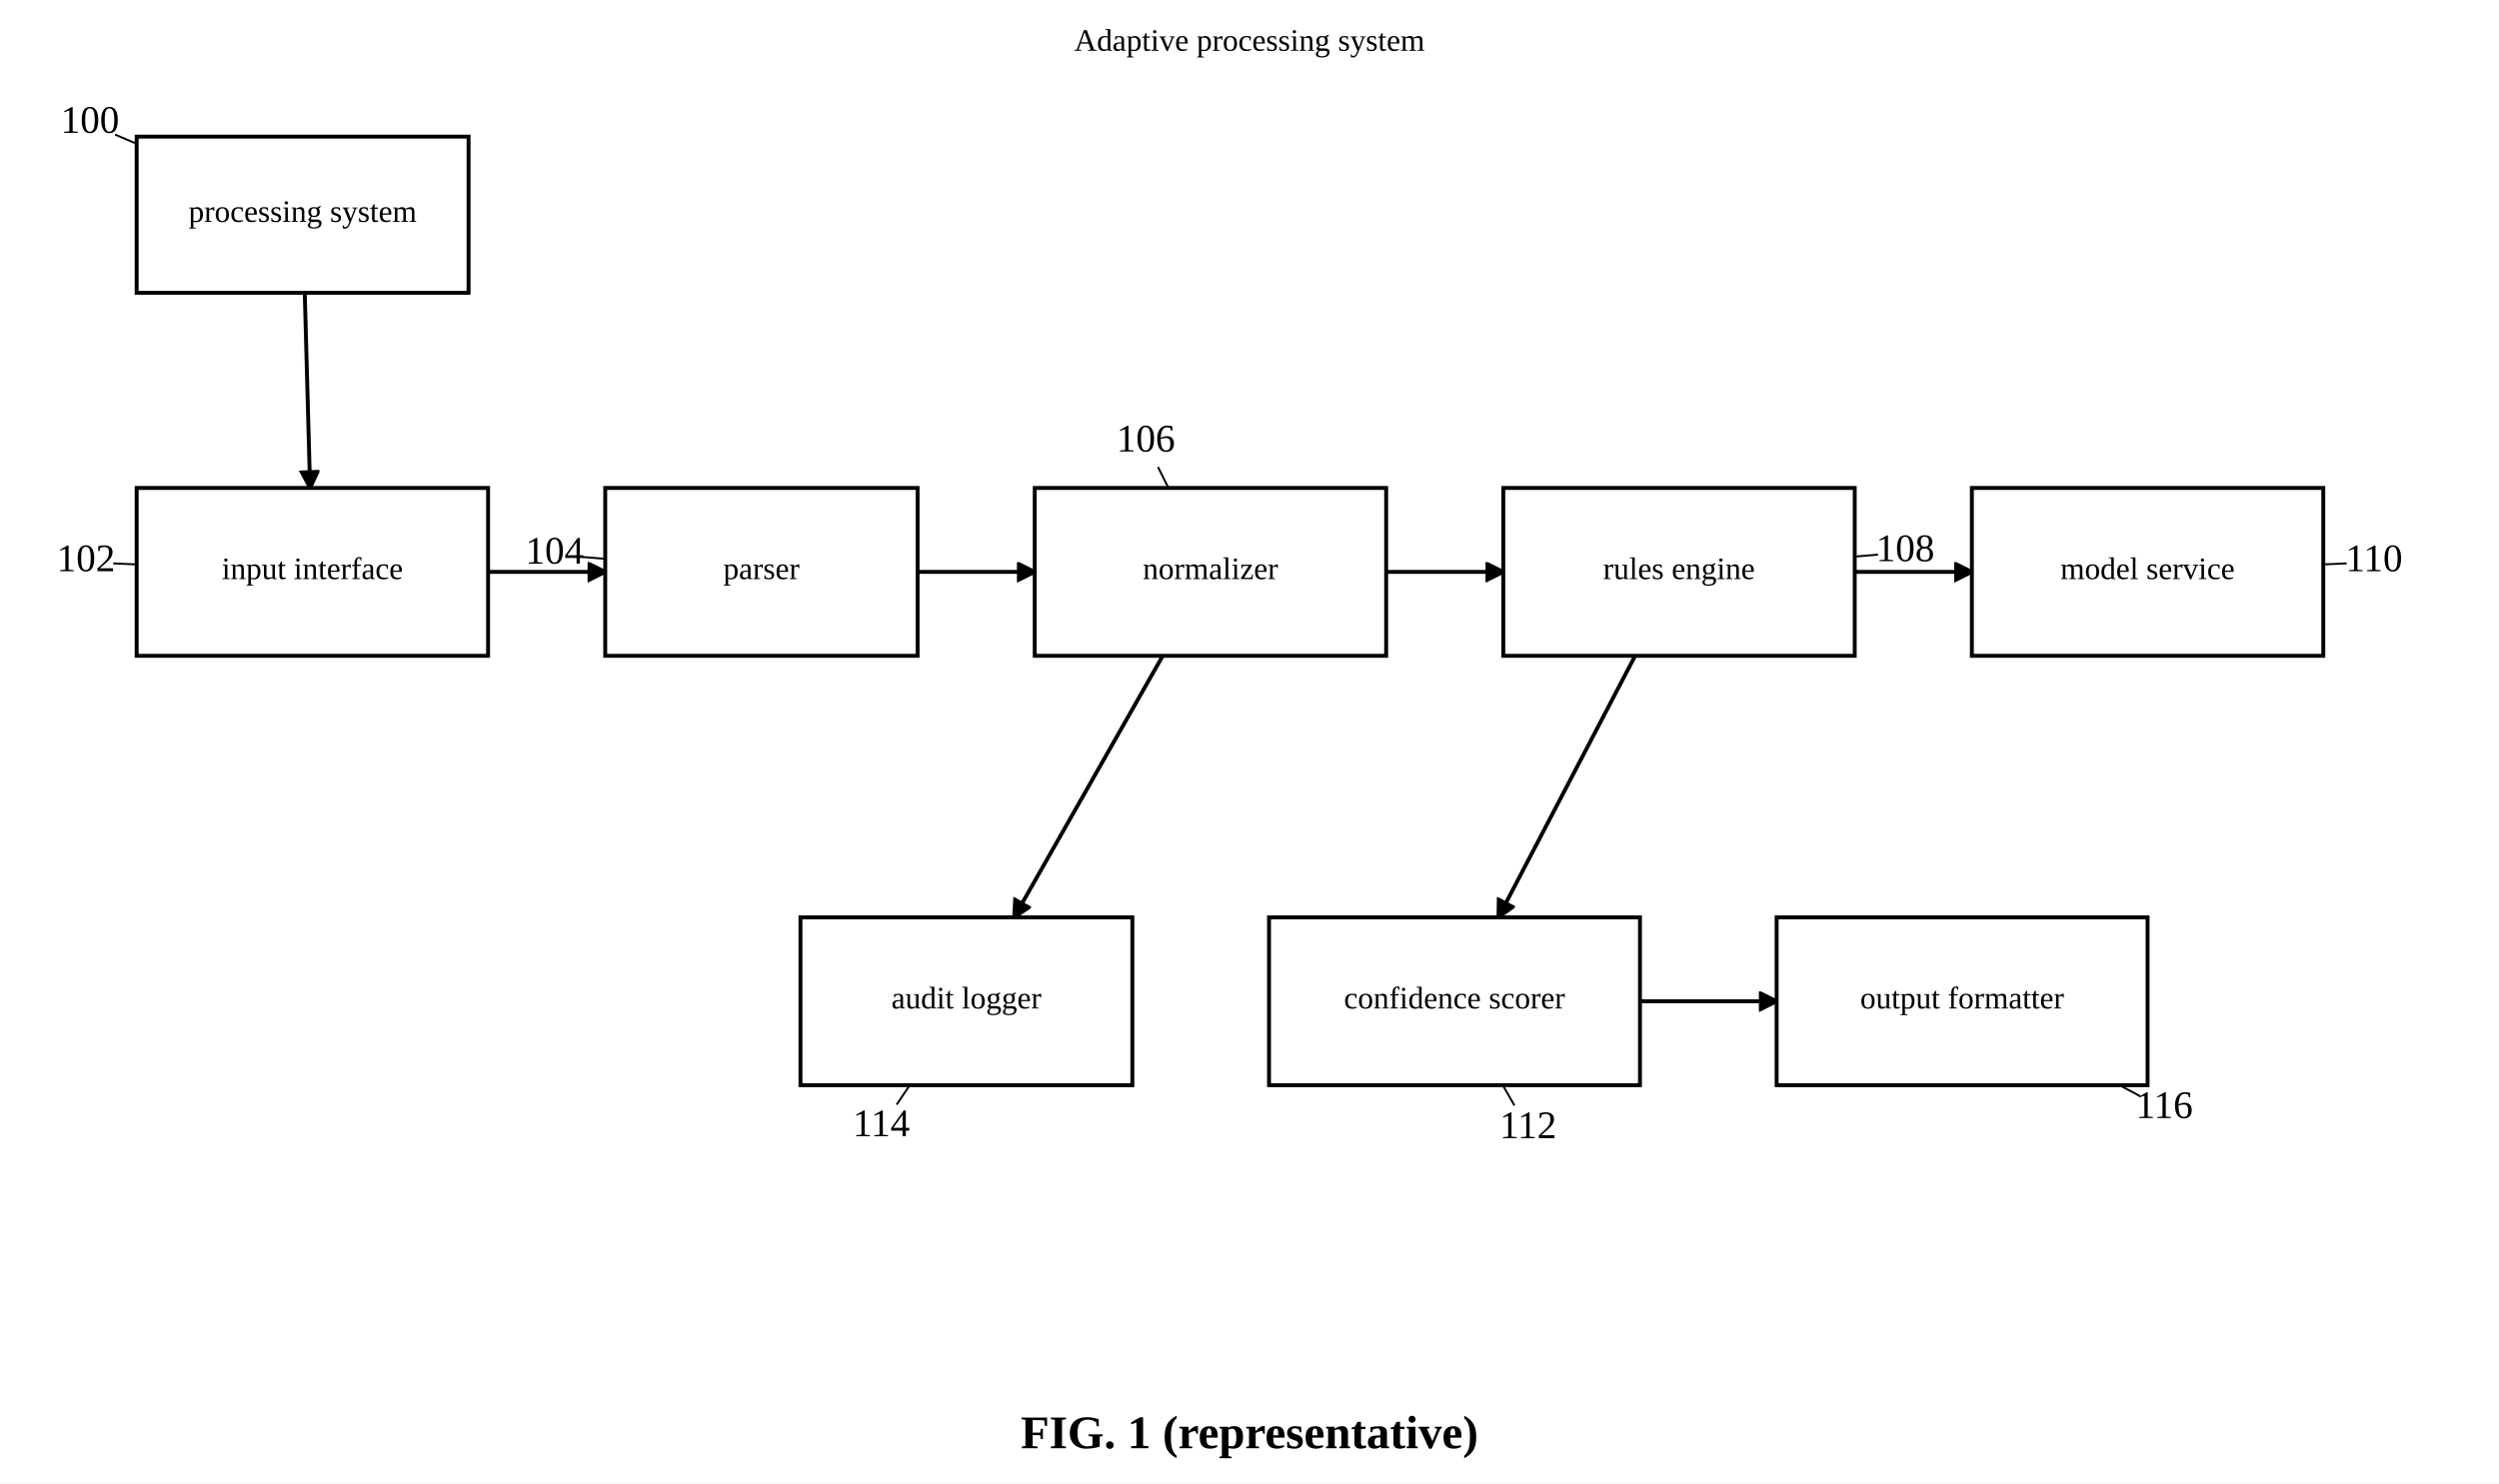
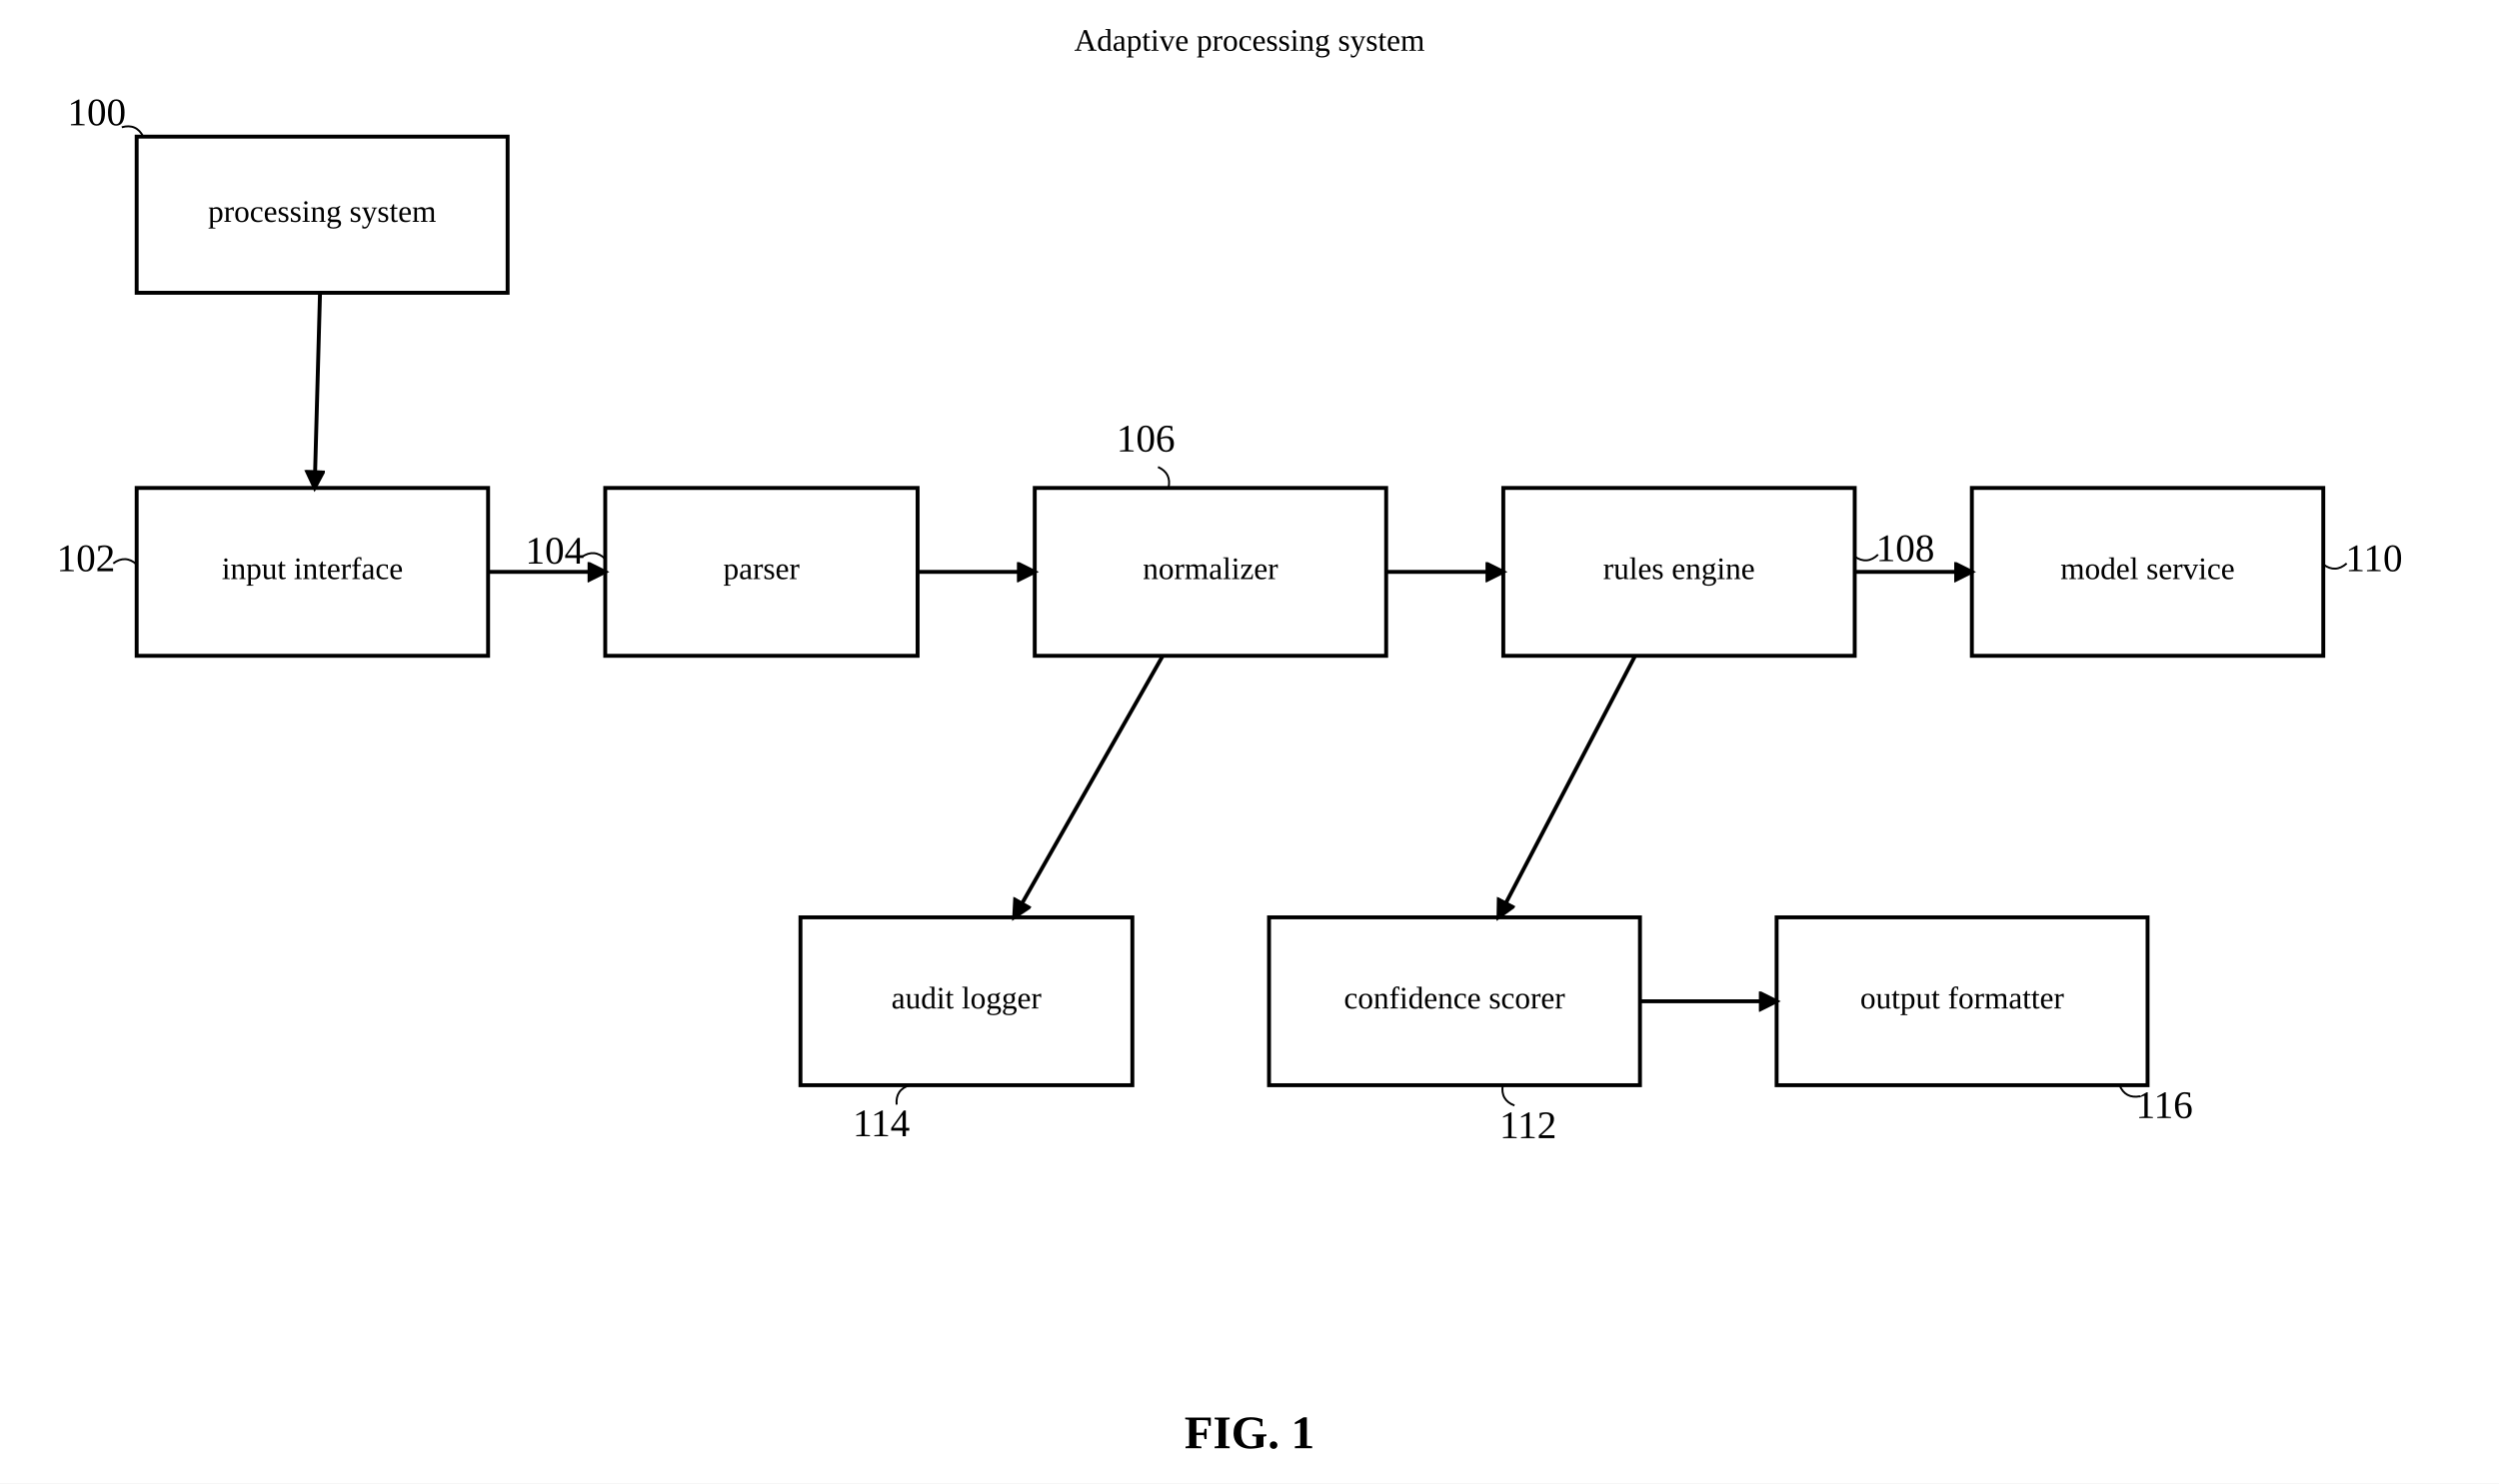
<svg xmlns="http://www.w3.org/2000/svg" width="1280" height="760" viewBox="0 0 1280 760" role="img" aria-label="FIG. 1">
  <defs>
    <marker id="FIG01-arrowhead" markerWidth="12" markerHeight="12" refX="9" refY="5" orient="auto" markerUnits="userSpaceOnUse">
      <polygon points="0,0 10,5 0,10" fill="black" stroke="black" />
    </marker>
  </defs>
  <rect x="0" y="0" width="1280" height="760" fill="white" />
  <text id="FIG01-title" x="640" y="26" font-family="Liberation Serif, Times New Roman, serif" font-size="16" fill="black" text-anchor="middle">Adaptive processing system</text>
-   <line id="FIG01-arrow-0-line" x1="156.09" y1="150" x2="158.83" y2="250" stroke="black" stroke-width="2" marker-end="url(#FIG01-arrowhead)" />
+   <rect id="FIG01-part-100-shape" x="70" y="70" width="190" height="80" fill="white" stroke="black" stroke-width="2" />
+   <rect id="FIG01-part-102-shape" x="70" y="250" width="180" height="86" fill="white" stroke="black" stroke-width="2" />
+   <rect id="FIG01-part-104-shape" x="310" y="250" width="160" height="86" fill="white" stroke="black" stroke-width="2" />
+   <rect id="FIG01-part-106-shape" x="530" y="250" width="180" height="86" fill="white" stroke="black" stroke-width="2" />
+   <rect id="FIG01-part-108-shape" x="770" y="250" width="180" height="86" fill="white" stroke="black" stroke-width="2" />
+   <rect id="FIG01-part-110-shape" x="1010" y="250" width="180" height="86" fill="white" stroke="black" stroke-width="2" />
+   <rect id="FIG01-part-112-shape" x="650" y="470" width="190" height="86" fill="white" stroke="black" stroke-width="2" />
+   <rect id="FIG01-part-114-shape" x="410" y="470" width="170" height="86" fill="white" stroke="black" stroke-width="2" />
+   <rect id="FIG01-part-116-shape" x="910" y="470" width="190" height="86" fill="white" stroke="black" stroke-width="2" />
+   <line id="FIG01-arrow-0-line" x1="163.91" y1="150" x2="161.17" y2="250" stroke="black" stroke-width="2" marker-end="url(#FIG01-arrowhead)" />
  <line id="FIG01-arrow-1-line" x1="250" y1="293" x2="310" y2="293" stroke="black" stroke-width="2" marker-end="url(#FIG01-arrowhead)" />
  <line id="FIG01-arrow-2-line" x1="470" y1="293" x2="530" y2="293" stroke="black" stroke-width="2" marker-end="url(#FIG01-arrowhead)" />
  <line id="FIG01-arrow-3-line" x1="710" y1="293" x2="770" y2="293" stroke="black" stroke-width="2" marker-end="url(#FIG01-arrowhead)" />
  <line id="FIG01-arrow-4-line" x1="950" y1="293" x2="1010" y2="293" stroke="black" stroke-width="2" marker-end="url(#FIG01-arrowhead)" />
  <line id="FIG01-arrow-5-line" x1="837.52" y1="336" x2="767.48" y2="470" stroke="black" stroke-width="2" marker-end="url(#FIG01-arrowhead)" />
  <line id="FIG01-arrow-6-line" x1="840" y1="513" x2="910" y2="513" stroke="black" stroke-width="2" marker-end="url(#FIG01-arrowhead)" />
  <line id="FIG01-arrow-7-line" x1="595.57" y1="336" x2="519.43" y2="470" stroke="black" stroke-width="2" marker-end="url(#FIG01-arrowhead)" />
-   <rect id="FIG01-part-100-shape" x="70" y="70" width="170" height="80" fill="white" stroke="black" stroke-width="2" />
  <text id="FIG01-part-100-label" font-family="Liberation Serif, Times New Roman, serif" font-size="16" fill="black" text-anchor="middle" dominant-baseline="middle">
-     <tspan x="155" y="110">processing system</tspan>
+     <tspan x="165" y="110">processing system</tspan>
  </text>
-   <line id="FIG01-part-100-lead" x1="58.97" y1="68.96" x2="70" y2="73.67" stroke="black" stroke-width="1" />
-   <text id="FIG01-part-100-num" x="46.09" y="63.46" font-family="Liberation Serif, Times New Roman, serif" font-size="20" fill="black" text-anchor="middle" dominant-baseline="middle">100</text>
-   <rect id="FIG01-part-102-shape" x="70" y="250" width="180" height="86" fill="white" stroke="black" stroke-width="2" />
+   <path id="FIG01-part-100-lead" d="M 62.38 65.2 C 67.31 63.8 71.05 65.44 73.37 70" fill="none" stroke="black" stroke-width="1" />
+   <text id="FIG01-part-100-num" x="49.55" y="59.6" font-family="Liberation Serif, Times New Roman, serif" font-size="20" fill="black" text-anchor="middle" dominant-baseline="middle">100</text>
  <text id="FIG01-part-102-label" font-family="Liberation Serif, Times New Roman, serif" font-size="16" fill="black" text-anchor="middle" dominant-baseline="middle">
    <tspan x="160" y="293">input interface</tspan>
  </text>
-   <line id="FIG01-part-102-lead" x1="58.01" y1="288.66" x2="70" y2="289.17" stroke="black" stroke-width="1" />
+   <path id="FIG01-part-102-lead" d="M 58.01 288.66 C 62.11 285.58 66.18 285.75 70 289.17" fill="none" stroke="black" stroke-width="1" />
  <text id="FIG01-part-102-num" x="44.02" y="288.06" font-family="Liberation Serif, Times New Roman, serif" font-size="20" fill="black" text-anchor="middle" dominant-baseline="middle">102</text>
-   <rect id="FIG01-part-104-shape" x="310" y="250" width="160" height="86" fill="white" stroke="black" stroke-width="2" />
  <text id="FIG01-part-104-label" font-family="Liberation Serif, Times New Roman, serif" font-size="16" fill="black" text-anchor="middle" dominant-baseline="middle">
    <tspan x="390" y="293">parser</tspan>
  </text>
-   <line id="FIG01-part-104-lead" x1="298.04" y1="285.34" x2="310" y2="286.33" stroke="black" stroke-width="1" />
+   <path id="FIG01-part-104-lead" d="M 298.04 285.34 C 302.26 282.43 306.32 282.77 310 286.33" fill="none" stroke="black" stroke-width="1" />
  <text id="FIG01-part-104-num" x="284.09" y="284.17" font-family="Liberation Serif, Times New Roman, serif" font-size="20" fill="black" text-anchor="middle" dominant-baseline="middle">104</text>
-   <rect id="FIG01-part-106-shape" x="530" y="250" width="180" height="86" fill="white" stroke="black" stroke-width="2" />
  <text id="FIG01-part-106-label" font-family="Liberation Serif, Times New Roman, serif" font-size="16" fill="black" text-anchor="middle" dominant-baseline="middle">
    <tspan x="620" y="293">normalizer</tspan>
  </text>
-   <line id="FIG01-part-106-lead" x1="593.13" y1="239.27" x2="598.5" y2="250" stroke="black" stroke-width="1" />
+   <path id="FIG01-part-106-lead" d="M 593.13 239.27 C 597.81 241.36 599.64 245 598.5 250" fill="none" stroke="black" stroke-width="1" />
  <text id="FIG01-part-106-num" x="586.87" y="226.74" font-family="Liberation Serif, Times New Roman, serif" font-size="20" fill="black" text-anchor="middle" dominant-baseline="middle">106</text>
-   <rect id="FIG01-part-108-shape" x="770" y="250" width="180" height="86" fill="white" stroke="black" stroke-width="2" />
  <text id="FIG01-part-108-label" font-family="Liberation Serif, Times New Roman, serif" font-size="16" fill="black" text-anchor="middle" dominant-baseline="middle">
    <tspan x="860" y="293">rules engine</tspan>
  </text>
-   <line id="FIG01-part-108-lead" x1="961.95" y1="284.13" x2="950" y2="285.17" stroke="black" stroke-width="1" />
+   <path id="FIG01-part-108-lead" d="M 961.95 284.13 C 958.29 287.72 954.23 288.07 950 285.17" fill="none" stroke="black" stroke-width="1" />
  <text id="FIG01-part-108-num" x="975.9" y="282.92" font-family="Liberation Serif, Times New Roman, serif" font-size="20" fill="black" text-anchor="middle" dominant-baseline="middle">108</text>
-   <rect id="FIG01-part-110-shape" x="1010" y="250" width="180" height="86" fill="white" stroke="black" stroke-width="2" />
  <text id="FIG01-part-110-label" font-family="Liberation Serif, Times New Roman, serif" font-size="16" fill="black" text-anchor="middle" dominant-baseline="middle">
    <tspan x="1100" y="293">model service</tspan>
  </text>
-   <line id="FIG01-part-110-lead" x1="1201.99" y1="288.66" x2="1190" y2="289.17" stroke="black" stroke-width="1" />
+   <path id="FIG01-part-110-lead" d="M 1201.99 288.66 C 1198.17 292.08 1194.09 292.25 1190 289.17" fill="none" stroke="black" stroke-width="1" />
  <text id="FIG01-part-110-num" x="1215.98" y="288.06" font-family="Liberation Serif, Times New Roman, serif" font-size="20" fill="black" text-anchor="middle" dominant-baseline="middle">110</text>
-   <rect id="FIG01-part-112-shape" x="650" y="470" width="190" height="86" fill="white" stroke="black" stroke-width="2" />
  <text id="FIG01-part-112-label" font-family="Liberation Serif, Times New Roman, serif" font-size="16" fill="black" text-anchor="middle" dominant-baseline="middle">
    <tspan x="745" y="513">confidence scorer</tspan>
  </text>
-   <line id="FIG01-part-112-lead" x1="775.71" y1="566.4" x2="769.73" y2="556" stroke="black" stroke-width="1" />
+   <path id="FIG01-part-112-lead" d="M 775.71 566.4 C 770.92 564.59 768.88 561.05 769.73 556" fill="none" stroke="black" stroke-width="1" />
  <text id="FIG01-part-112-num" x="782.69" y="578.54" font-family="Liberation Serif, Times New Roman, serif" font-size="20" fill="black" text-anchor="middle" dominant-baseline="middle">112</text>
-   <rect id="FIG01-part-114-shape" x="410" y="470" width="170" height="86" fill="white" stroke="black" stroke-width="2" />
  <text id="FIG01-part-114-label" font-family="Liberation Serif, Times New Roman, serif" font-size="16" fill="black" text-anchor="middle" dominant-baseline="middle">
    <tspan x="495" y="513">audit logger</tspan>
  </text>
-   <line id="FIG01-part-114-lead" x1="459.26" y1="565.95" x2="465.98" y2="556" stroke="black" stroke-width="1" />
+   <path id="FIG01-part-114-lead" d="M 459.26 565.95 C 458.78 560.85 461.07 557.46 465.98 556" fill="none" stroke="black" stroke-width="1" />
  <text id="FIG01-part-114-num" x="451.43" y="577.55" font-family="Liberation Serif, Times New Roman, serif" font-size="20" fill="black" text-anchor="middle" dominant-baseline="middle">114</text>
-   <rect id="FIG01-part-116-shape" x="910" y="470" width="190" height="86" fill="white" stroke="black" stroke-width="2" />
  <text id="FIG01-part-116-label" font-family="Liberation Serif, Times New Roman, serif" font-size="16" fill="black" text-anchor="middle" dominant-baseline="middle">
    <tspan x="1005" y="513">output formatter</tspan>
  </text>
-   <line id="FIG01-part-116-lead" x1="1096.21" y1="561.65" x2="1085.63" y2="556" stroke="black" stroke-width="1" />
+   <path id="FIG01-part-116-lead" d="M 1096.21 561.65 C 1091.19 562.65 1087.59 560.73 1085.63 556" fill="none" stroke="black" stroke-width="1" />
  <text id="FIG01-part-116-num" x="1108.57" y="568.24" font-family="Liberation Serif, Times New Roman, serif" font-size="20" fill="black" text-anchor="middle" dominant-baseline="middle">116</text>
-   <text id="FIG01-caption" x="640" y="742" font-family="Liberation Serif, Times New Roman, serif" font-size="24" fill="black" text-anchor="middle" font-weight="bold">FIG. 1 (representative)</text>
+   <text id="FIG01-caption" x="640" y="742" font-family="Liberation Serif, Times New Roman, serif" font-size="24" fill="black" text-anchor="middle" font-weight="bold">FIG. 1</text>
</svg>
